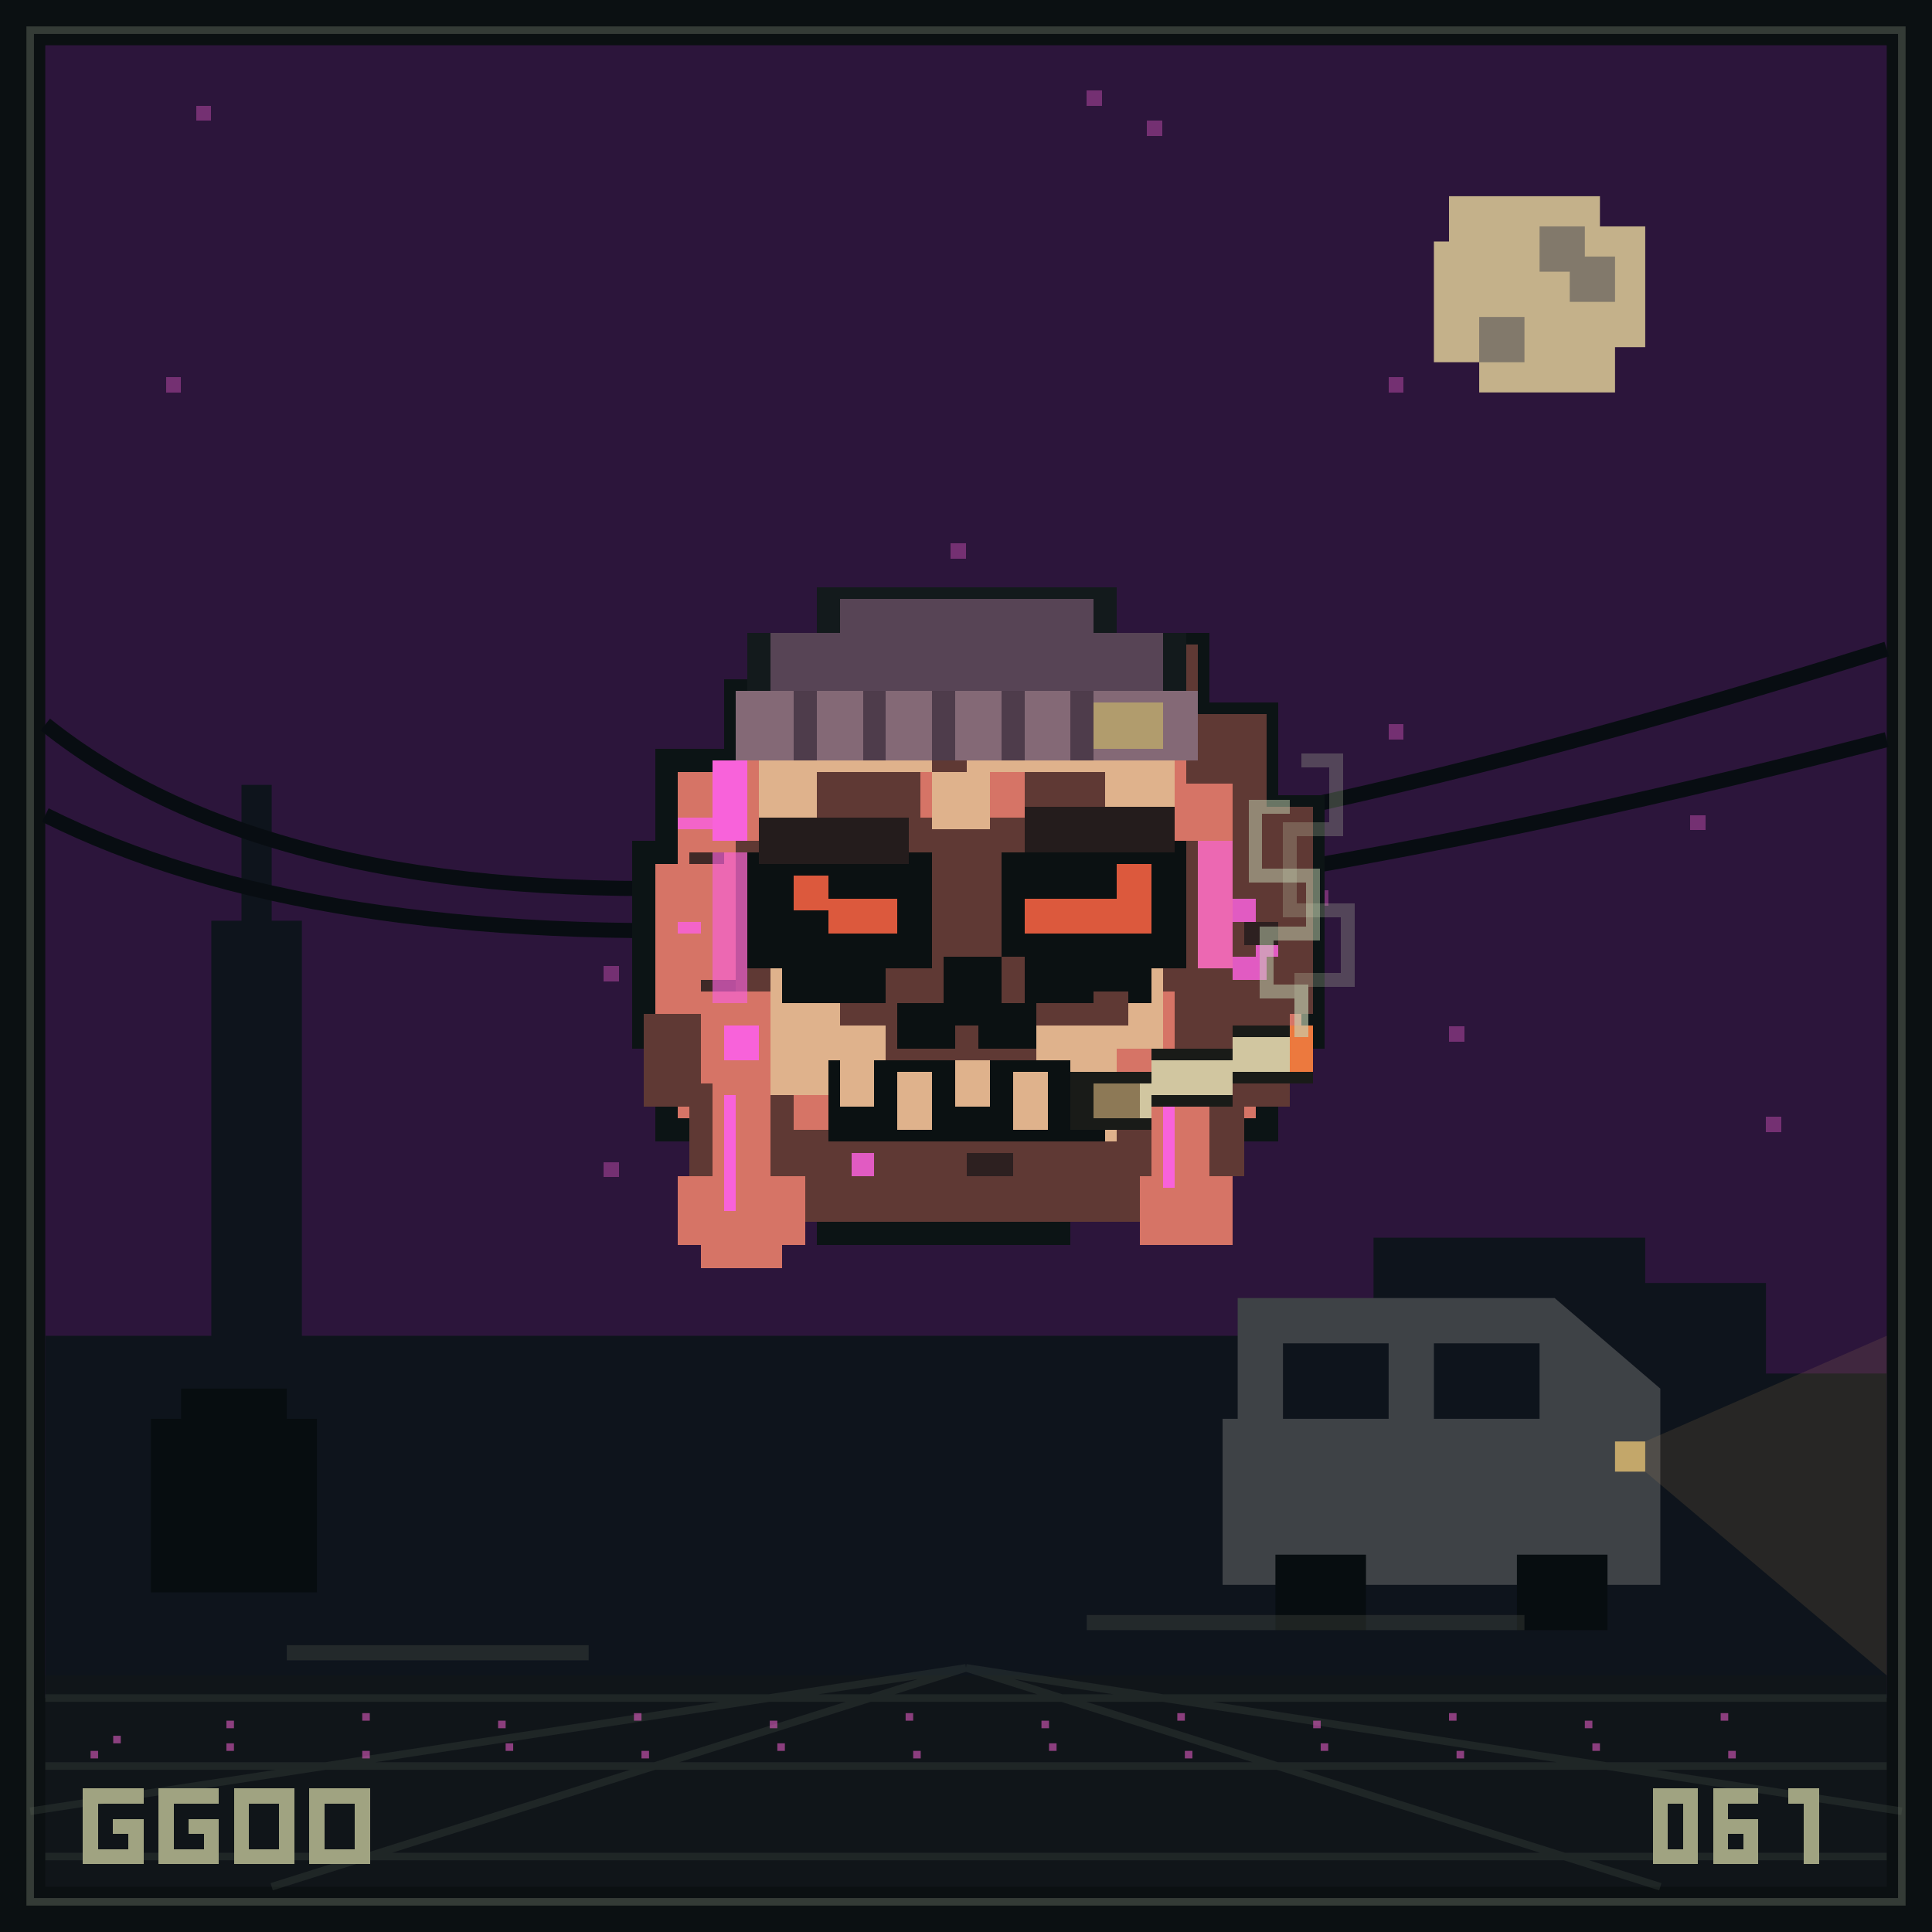
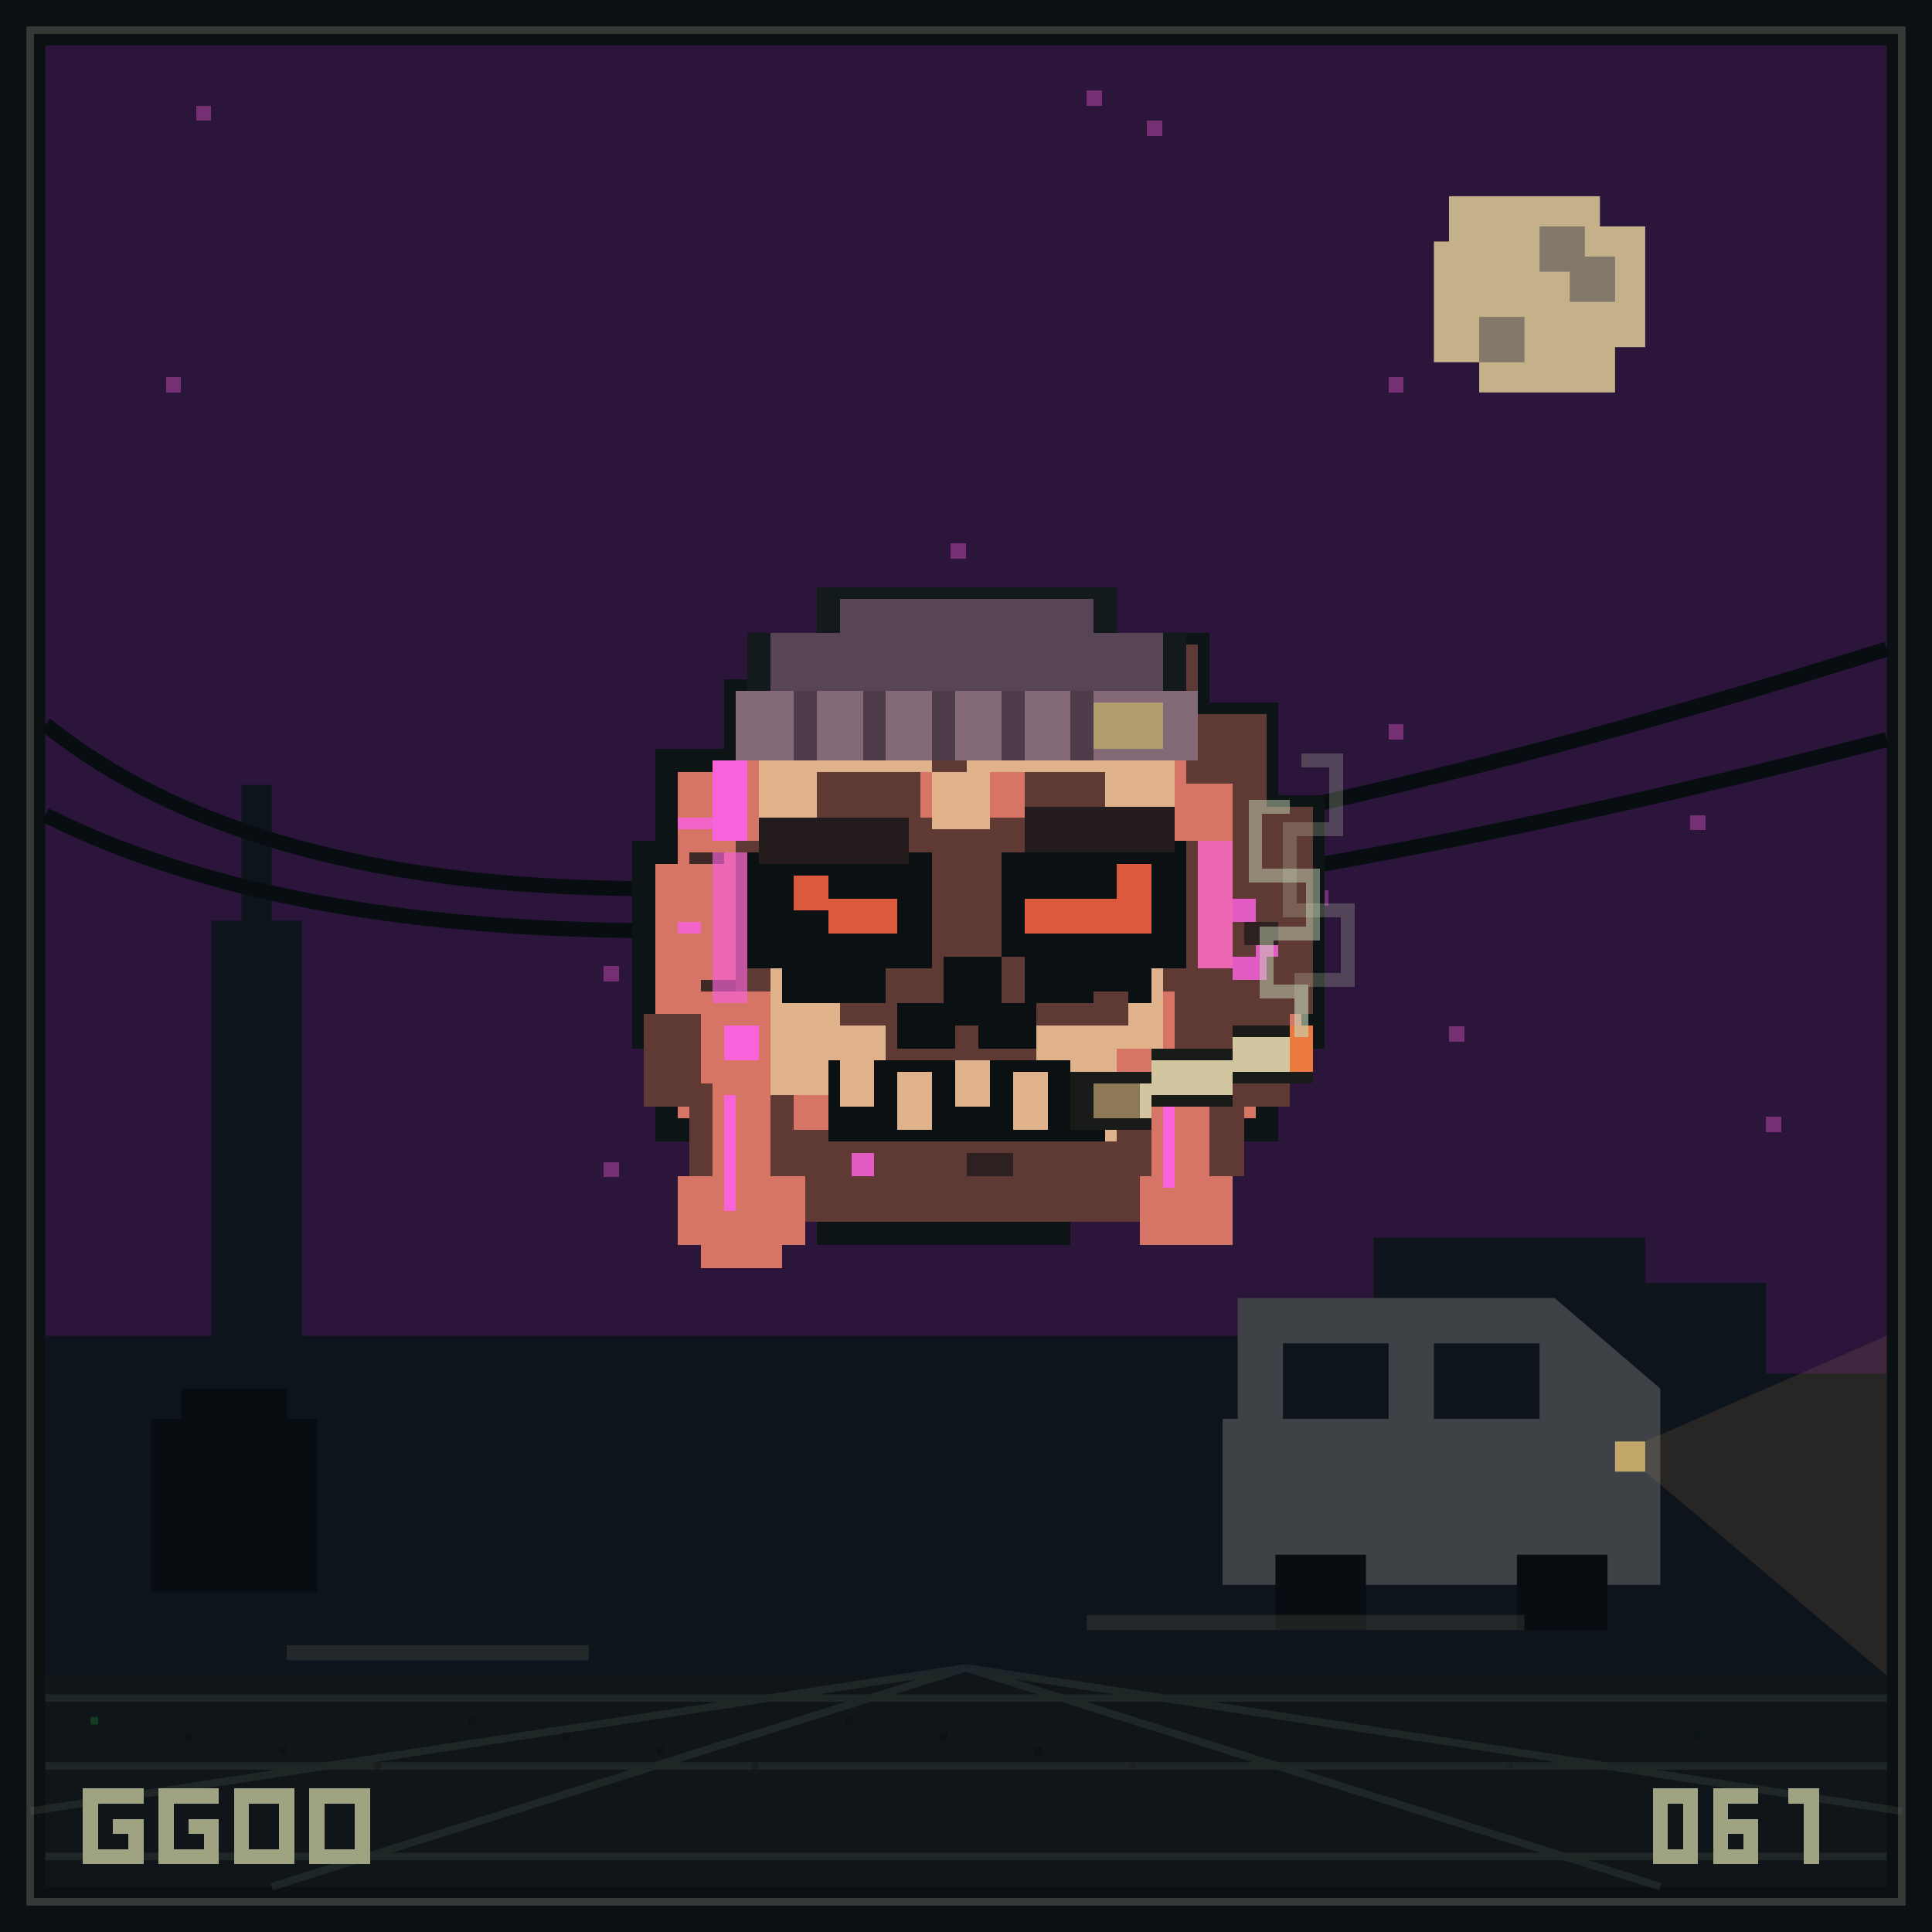
<svg xmlns="http://www.w3.org/2000/svg" width="512" height="512" viewBox="0 0 512 512" role="img" data-mint-block="52753232">
  <rect width="512" height="512" fill="#0b1012" />
  <rect x="12" y="12" width="488" height="438" fill="#2c153b" />
  <g shape-rendering="crispEdges" opacity=".35">
    <rect x="348" y="236" width="4" height="4" fill="#f862da" />
    <rect x="244" y="232" width="4" height="4" fill="#f862da" />
    <rect x="288" y="24" width="4" height="4" fill="#f862da" />
    <rect x="52" y="28" width="4" height="4" fill="#f862da" />
    <rect x="160" y="256" width="4" height="4" fill="#f862da" />
    <rect x="368" y="100" width="4" height="4" fill="#f862da" />
    <rect x="384" y="272" width="4" height="4" fill="#f862da" />
    <rect x="448" y="216" width="4" height="4" fill="#f862da" />
    <rect x="368" y="192" width="4" height="4" fill="#f862da" />
    <rect x="160" y="308" width="4" height="4" fill="#f862da" />
    <rect x="196" y="292" width="4" height="4" fill="#f862da" />
    <rect x="252" y="144" width="4" height="4" fill="#f862da" />
    <rect x="304" y="32" width="4" height="4" fill="#f862da" />
    <rect x="412" y="84" width="4" height="4" fill="#f862da" />
    <rect x="44" y="100" width="4" height="4" fill="#f862da" />
    <rect x="468" y="296" width="4" height="4" fill="#f862da" />
    <animate attributeName="opacity" values=".25;.5;.25" dur="6s" repeatCount="indefinite" />
  </g>
  <path fill="#c4b18a" d="M384 52h40v8h12v32h-8v12h-36v-8h-12V64h4z" />
  <path fill="#82796b" d="M408 60h12v8h8v12h-12v-8h-8zm-16 24h12v12h-12z" />
  <path fill="#0e141c" d="M12 354h44V244h8v-36h8v36h8v110h284v-26h72v12h32v24h32v86H12z" />
  <path stroke="#080d12" fill="none" stroke-width="4" d="M12 192q120 96 488-20M12 216q140 70 488-20" />
  <path fill="#3e4246" d="M328 376v-32h84l28 24v52H324v-44zm12-20v20h28v-20zm40 0v20h28v-20z" fill-rule="evenodd" />
  <path fill="#c3a76a" d="M428 382h8v8h-8z" />
  <path fill="#b79055" opacity=".15" d="M436 382l64-28v90l-64-54z" />
  <path fill="#070d10" d="M338 412h24v20h-24zm64 0h24v20h-24zM40 422v-46h8v-8h28v8h8v46z" />
  <path fill="#101519" d="M12 444h488v56H12z" />
  <path stroke="#647264" stroke-width="2" opacity=".18" d="M12 450h488M12 468h488M12 492h488M256 442L72 500m184-58 184 58M256 442L8 480m248-38 248 38" />
  <path fill="#777c69" opacity=".2" d="M76 436h80v4H76zm212-8h116v4H288z" />
-   <g opacity=".55">
-     <rect x="30" y="460" width="2" height="2" fill="#f065d3" />
-     <rect x="60" y="456" width="2" height="2" fill="#f462d3" />
-     <rect x="96" y="454" width="2" height="2" fill="#f060d0" />
-     <rect x="132" y="456" width="2" height="2" fill="#f060d0" />
-     <rect x="168" y="454" width="2" height="2" fill="#f060d0" />
-     <rect x="204" y="456" width="2" height="2" fill="#f060d0" />
-     <rect x="240" y="454" width="2" height="2" fill="#f060d0" />
-     <rect x="276" y="456" width="2" height="2" fill="#f060d0" />
-     <rect x="312" y="454" width="2" height="2" fill="#f060d0" />
-     <rect x="348" y="456" width="2" height="2" fill="#f060d0" />
-     <rect x="384" y="454" width="2" height="2" fill="#f060d0" />
-     <rect x="420" y="456" width="2" height="2" fill="#f060d0" />
-     <rect x="456" y="454" width="2" height="2" fill="#f060d0" />
-     <rect x="24" y="464" width="2" height="2" fill="#f060d0" />
-     <rect x="60" y="462" width="2" height="2" fill="#f060d0" />
-     <rect x="96" y="464" width="2" height="2" fill="#f060d0" />
-     <rect x="134" y="462" width="2" height="2" fill="#f161d1" />
-     <rect x="170" y="464" width="2" height="2" fill="#f161d1" />
-     <rect x="206" y="462" width="2" height="2" fill="#f161d1" />
-     <rect x="242" y="464" width="2" height="2" fill="#f161d1" />
-     <rect x="278" y="462" width="2" height="2" fill="#f161d1" />
-     <rect x="314" y="464" width="2" height="2" fill="#f161d1" />
-     <rect x="350" y="462" width="2" height="2" fill="#f161d1" />
-     <rect x="386" y="464" width="2" height="2" fill="#f161d1" />
-     <rect x="422" y="462" width="2" height="2" fill="#f161d1" />
-     <rect x="458" y="464" width="2" height="2" fill="#f161d1" />
+   <g opacity=".18">
+     <rect x="24" y="455" width="2" height="2" fill="#24f350" />
+     <rect x="49" y="459" width="2" height="2" fill="#000003" />
+     <rect x="74" y="463" width="2" height="2" fill="#000000" />
+     <rect x="99" y="467" width="2" height="2" fill="#000000" />
+     <rect x="124" y="455" width="2" height="2" fill="#000000" />
+     <rect x="149" y="459" width="2" height="2" fill="#000000" />
+     <rect x="174" y="463" width="2" height="2" fill="#000000" />
+     <rect x="199" y="467" width="2" height="2" fill="#000000" />
+     <rect x="224" y="455" width="2" height="2" fill="#000000" />
+     <rect x="249" y="459" width="2" height="2" fill="#000000" />
+     <rect x="274" y="463" width="2" height="2" fill="#000000" />
+     <rect x="299" y="467" width="2" height="2" fill="#111111" />
+     <rect x="324" y="455" width="2" height="2" fill="#111111" />
+     <rect x="349" y="459" width="2" height="2" fill="#111111" />
+     <rect x="374" y="463" width="2" height="2" fill="#111111" />
+     <rect x="399" y="467" width="2" height="2" fill="#111111" />
+     <rect x="424" y="455" width="2" height="2" fill="#111111" />
+     <rect x="449" y="459" width="2" height="2" fill="#001111" />
  </g>
  <g transform="translate(141 123) scale(3.6)" shape-rendering="crispEdges">
    <g transform="translate(32 32) scale(0.85) translate(-32 -32)">
      <g>
        <animateMotion path="M0 0C8-11 18-11 18 0S8 11 0 0-18-11-18 0-8 11 0 0" dur="6s" begin="-5s" repeatCount="indefinite" />
        <g>
          <animateTransform attributeName="transform" type="rotate" values="0 32 34;-360 32 34" dur="8s" begin="-2s" repeatCount="indefinite" />
          <g transform="translate(32 50)">
            <g>
              <animateTransform attributeName="transform" type="scale" values="1 1;1.08 .92;1 1;.94 1.06;1 1" dur="5s" repeatCount="indefinite" />
              <g transform="translate(-32 -50)">
                <path d="M16 10h14v4h4V6h10v4h8v6h6v8h4v20h-4v8h-8v6H40v3H20v-3H10v-6H6v-8H4V28h2V20h6v-6h4z" fill="#d67466" stroke="#0c1415" stroke-width="2" />
                <path fill="#5f3934" d="M44 10h8v6h6v8h4v18h-2v8h-4v6h-8v4H18v-4H8v-6H4v-8h5v6h8v4h25v-5h8v-9h5V22h-4v-6h-7z" />
                <path fill="#f862da" d="M14 18h5v-5h8v-3h-7v2h-6zm-4 9h3v-7h-3zm1 16h3v5h-3z" />
                <g opacity=".85">
                  <rect x="9" y="39" width="3" height="1" fill="#241c1c" />
                  <rect x="57" y="35" width="2" height="2" fill="#f862da" />
                  <rect x="36" y="12" width="2" height="1" fill="#f862da" />
                  <rect x="32" y="54" width="3" height="2" fill="#241c1c" />
                  <rect x="8" y="25" width="2" height="1" fill="#f862da" />
                  <rect x="55" y="32" width="2" height="2" fill="#f862da" />
                  <rect x="22" y="12" width="3" height="1" fill="#241c1c" />
                  <rect x="22" y="54" width="2" height="2" fill="#f862da" />
                  <rect x="7" y="25" width="2" height="1" fill="#f862da" />
                  <rect x="56" y="34" width="3" height="2" fill="#241c1c" />
                  <rect x="31" y="12" width="2" height="1" fill="#f862da" />
                  <rect x="33" y="54" width="2" height="2" fill="#f862da" />
                  <rect x="8" y="28" width="3" height="1" fill="#241c1c" />
                  <rect x="55" y="37" width="2" height="2" fill="#f862da" />
                  <rect x="38" y="12" width="2" height="1" fill="#f862da" />
                  <rect x="33" y="54" width="3" height="2" fill="#241c1c" />
                  <rect x="7" y="34" width="2" height="1" fill="#f862da" />
                  <rect x="56" y="37" width="2" height="2" fill="#f862da" />
                </g>
                <g transform="translate(32 34)">
                  <g>
                    <animateTransform attributeName="transform" type="scale" values="1 1;.97 1.03;1 1;1.03 .97;1 1" dur="5s" repeatCount="indefinite" />
                    <g transform="translate(-32 -34)">
                      <path fill="#5f3934" d="M16 20h12v5h9v-5h11v7h4v13h-8v6H20v-6h-8V27h4z" />
                      <path fill="#dfb28c" d="M18 14h10v3h8v-3h10v4h4v8h-6v-5H34v5h-5v-5H19v5h-5v-8h4zM15 38h6v5h4v4h13v-4h5v-5h6v7h-4v8H20v-4h-5z" />
                      <path fill="#f862da" opacity=".65" d="M20 10h8v3h-8zm18 1h6v2h-6zM10 28h3v13h-3zm42-1h3v11h-3z" />
                      <path fill="#0b1112" d="M15 25h11v3h3v10h-4v3h-9v-3h-3V28h2zM38 24h10v3h3v11h-3v3H37v-4h-2V28h3zM30 37h5v4h3v4h-5v-2h-2v2h-5v-4h4zM20 46h24v7H20z" />
                      <g fill="#dc593d">
                        <path d="M17 33v-3h3v2h6v3h-6v-2zm20-1h8v-3h3v6H37z" />
                        <animate attributeName="opacity" values="1;1;0;1;1" keyTimes="0;.32;.37;.42;1" dur="3s" repeatCount="indefinite" />
                        <animateTransform attributeName="transform" type="translate" values="0 0;1 0;0 0;-1 0;0 0" dur="4s" repeatCount="indefinite" />
                      </g>
                      <path fill="#241c1c" d="M14 25h13v4H14zm23-1h13v4H37z" />
                      <g>
                        <path fill="#dfb28c" d="M21 46h3v4h-3zm5 1h3v5h-3zm5-1h3v4h-3zm5 1h3v5h-3zm5-2h3v5h-3z" />
                        <animateTransform attributeName="transform" type="translate" values="0 0;0 1;0 0;0 -1;0 0" dur="3s" repeatCount="indefinite" />
                      </g>
                      <path fill="#5f3934" d="M25 12h3v4h4v5h-3v-3h-4zm18 28h3v3h-3z" />
                    </g>
                  </g>
                </g>
                <path fill="#d67466" d="M10 46h5v10h3v6h-2v2H9v-2H7v-6h3zM48 48h5v8h2v6h-8v-6h1z">
                  <animate attributeName="d" values="M10 46h5v10h3v6h-2v2H9v-2H7v-6h3zM48 48h5v8h2v6h-8v-6h1z;M10 46h5v13h3v6h-2v2H9v-2H7v-6h3zM48 48h5v6h2v6h-8v-6h1z;M10 46h5v10h3v6h-2v2H9v-2H7v-6h3zM48 48h5v8h2v6h-8v-6h1z;M10 46h5v7h3v6h-2v2H9v-2H7v-6h3zM48 48h5v11h2v6h-8v-6h1z;M10 46h5v10h3v6h-2v2H9v-2H7v-6h3zM48 48h5v8h2v6h-8v-6h1z" dur="5s" repeatCount="indefinite" />
                </path>
                <path fill="#f862da" d="M11 49h1v10h-1zm38 0h1v8h-1z" />
                <path fill="#191b18" d="M41 47h7v-2h7v-2h7v5h-7v2h-7v2h-7z" />
                <path fill="#d1c6a0" d="M43 48h5v-2h7v-2h5v3h-5v2h-7v2h-5z" />
                <path fill="#8d7956" d="M43 48h4v3h-4z" />
                <g fill="#ec793e">
                  <path d="M60 43h2v4h-2z" />
                  <animate attributeName="opacity" values=".45;1;.45" dur="4s" repeatCount="indefinite" />
                </g>
                <g transform="translate(61 44 )" fill="none" stroke="#c6d5b4" stroke-width="1.2">
                  <path opacity=".5" d="M0 0v-4h-3v-5h4v-5h-5v-6h3">
                    <animate attributeName="d" values="M0 0v-4h-3v-5h4v-5h-5v-6h3;M0 0v-5h4v-6h-5v-7h4v-6h-3;M0 0v-4h-3v-5h4v-5h-5v-6h3" dur="4s" begin="-0s" repeatCount="indefinite" />
                    <animate attributeName="opacity" values=".12;.65;.12" dur="4s" begin="-0s" repeatCount="indefinite" />
                  </path>
                  <path opacity=".25" d="M0 0v-5h4v-6h-5v-7h4v-6h-3">
                    <animate attributeName="d" values="M0 0v-4h-3v-5h4v-5h-5v-6h3;M0 0v-5h4v-6h-5v-7h4v-6h-3;M0 0v-4h-3v-5h4v-5h-5v-6h3" dur="4s" begin="-2s" repeatCount="indefinite" />
                    <animate attributeName="opacity" values=".12;.65;.12" dur="4s" begin="-2s" repeatCount="indefinite" />
                  </path>
                </g>
                <path fill="#131a1c" d="M13 18V9h6V5h26v4h6v9z" />
                <path fill="#574455" d="M15 14V9h6V6h22v3h6v5z" />
                <path fill="#846976" d="M12 14h40v6H12z" />
                <path fill="#4e3c4b" d="M17 14h2v6h-2zm6 0h2v6h-2zm6 0h2v6h-2zm6 0h2v6h-2zm6 0h2v6h-2z" />
                <path fill="#b19c6d" d="M43 15h6v4h-6z" />
              </g>
            </g>
          </g>
        </g>
      </g>
    </g>
  </g>
  <g fill="#a0a381" shape-rendering="crispEdges">
    <path d="M22 474h16v4H26v12h8v-4h-4v-4h8v12H22zM42 474h16v4H46v12h8v-4h-4v-4h8v12H42zM62 474h16v20H62zm4 4v12h8v-12zM82 474h16v20H82zm4 4v12h8v-12z" fill-rule="evenodd" />
    <path transform="translate(438 474)" d="M0 0h12v20H0zm4 4v12h4V4z" fill-rule="evenodd" />
    <path transform="translate(454 474)" d="M0 0h12v4H4v4h8v12H0zm4 12v4h4v-4z" fill-rule="evenodd" />
    <path transform="translate(470 474)" d="M4 0h8v20H8V4H4z" fill-rule="evenodd" />
  </g>
  <path d="M8 8h496v496H8z" stroke="#687062" stroke-opacity=".45" stroke-width="2" fill="none" />
</svg>
